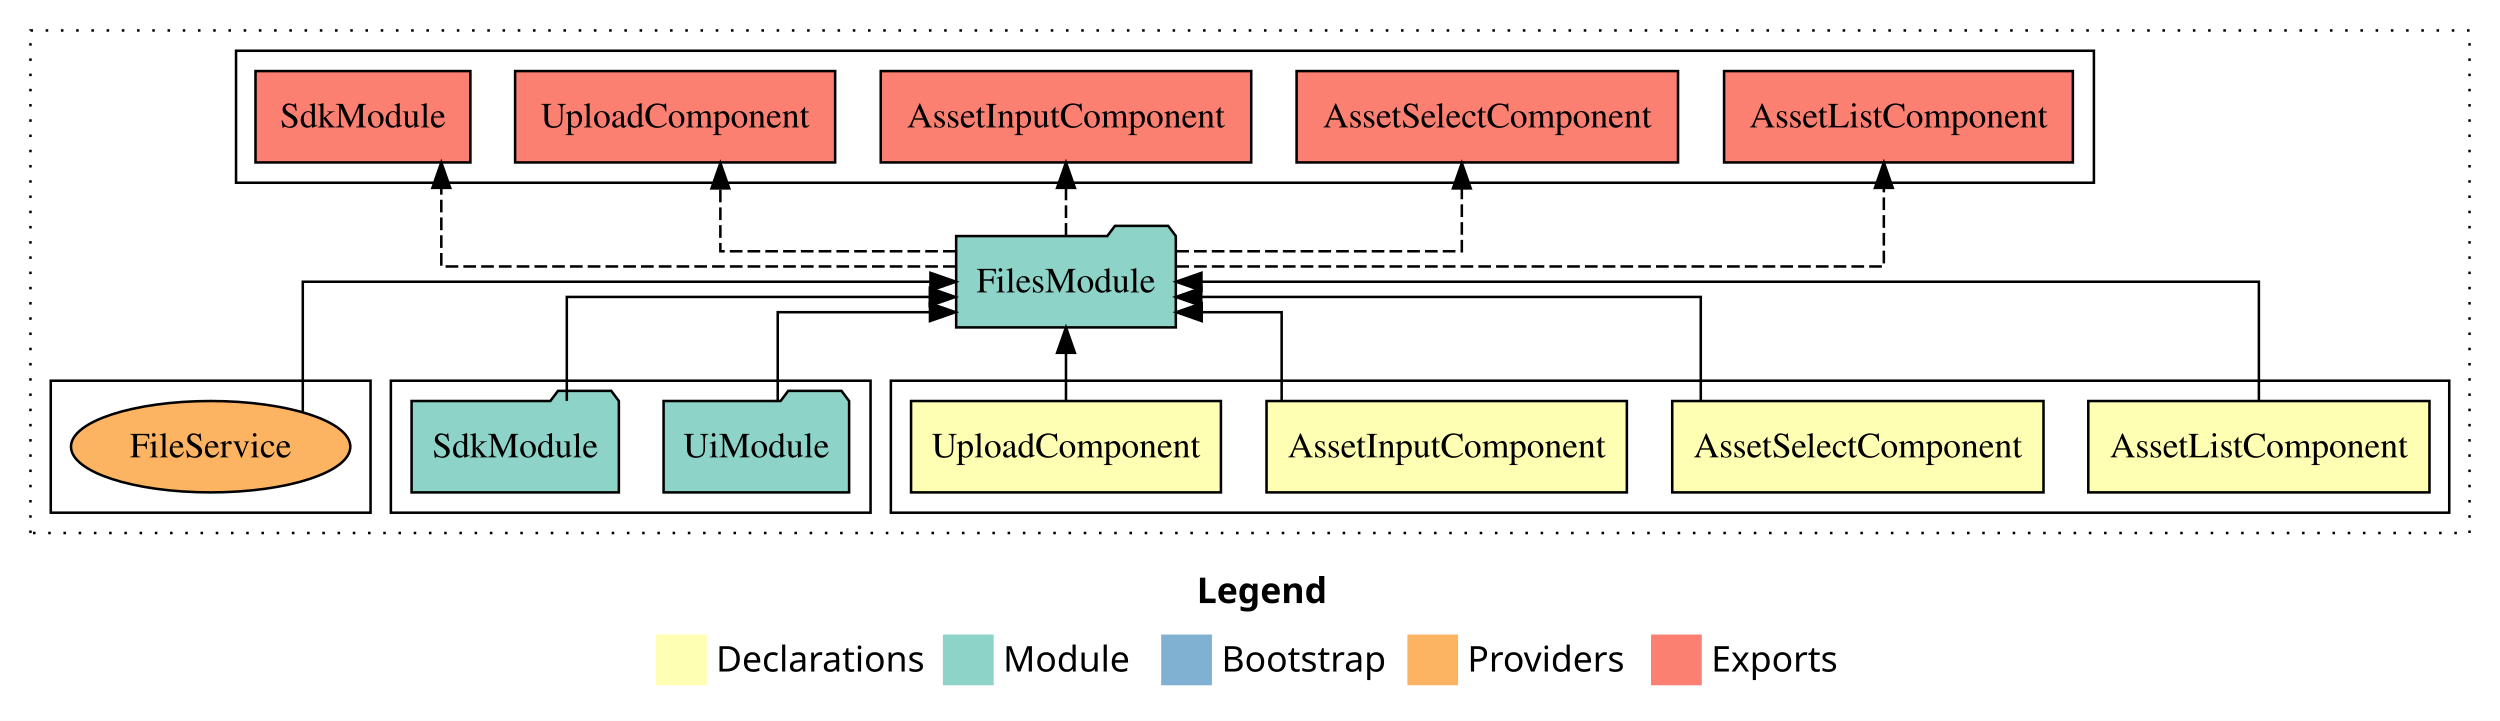
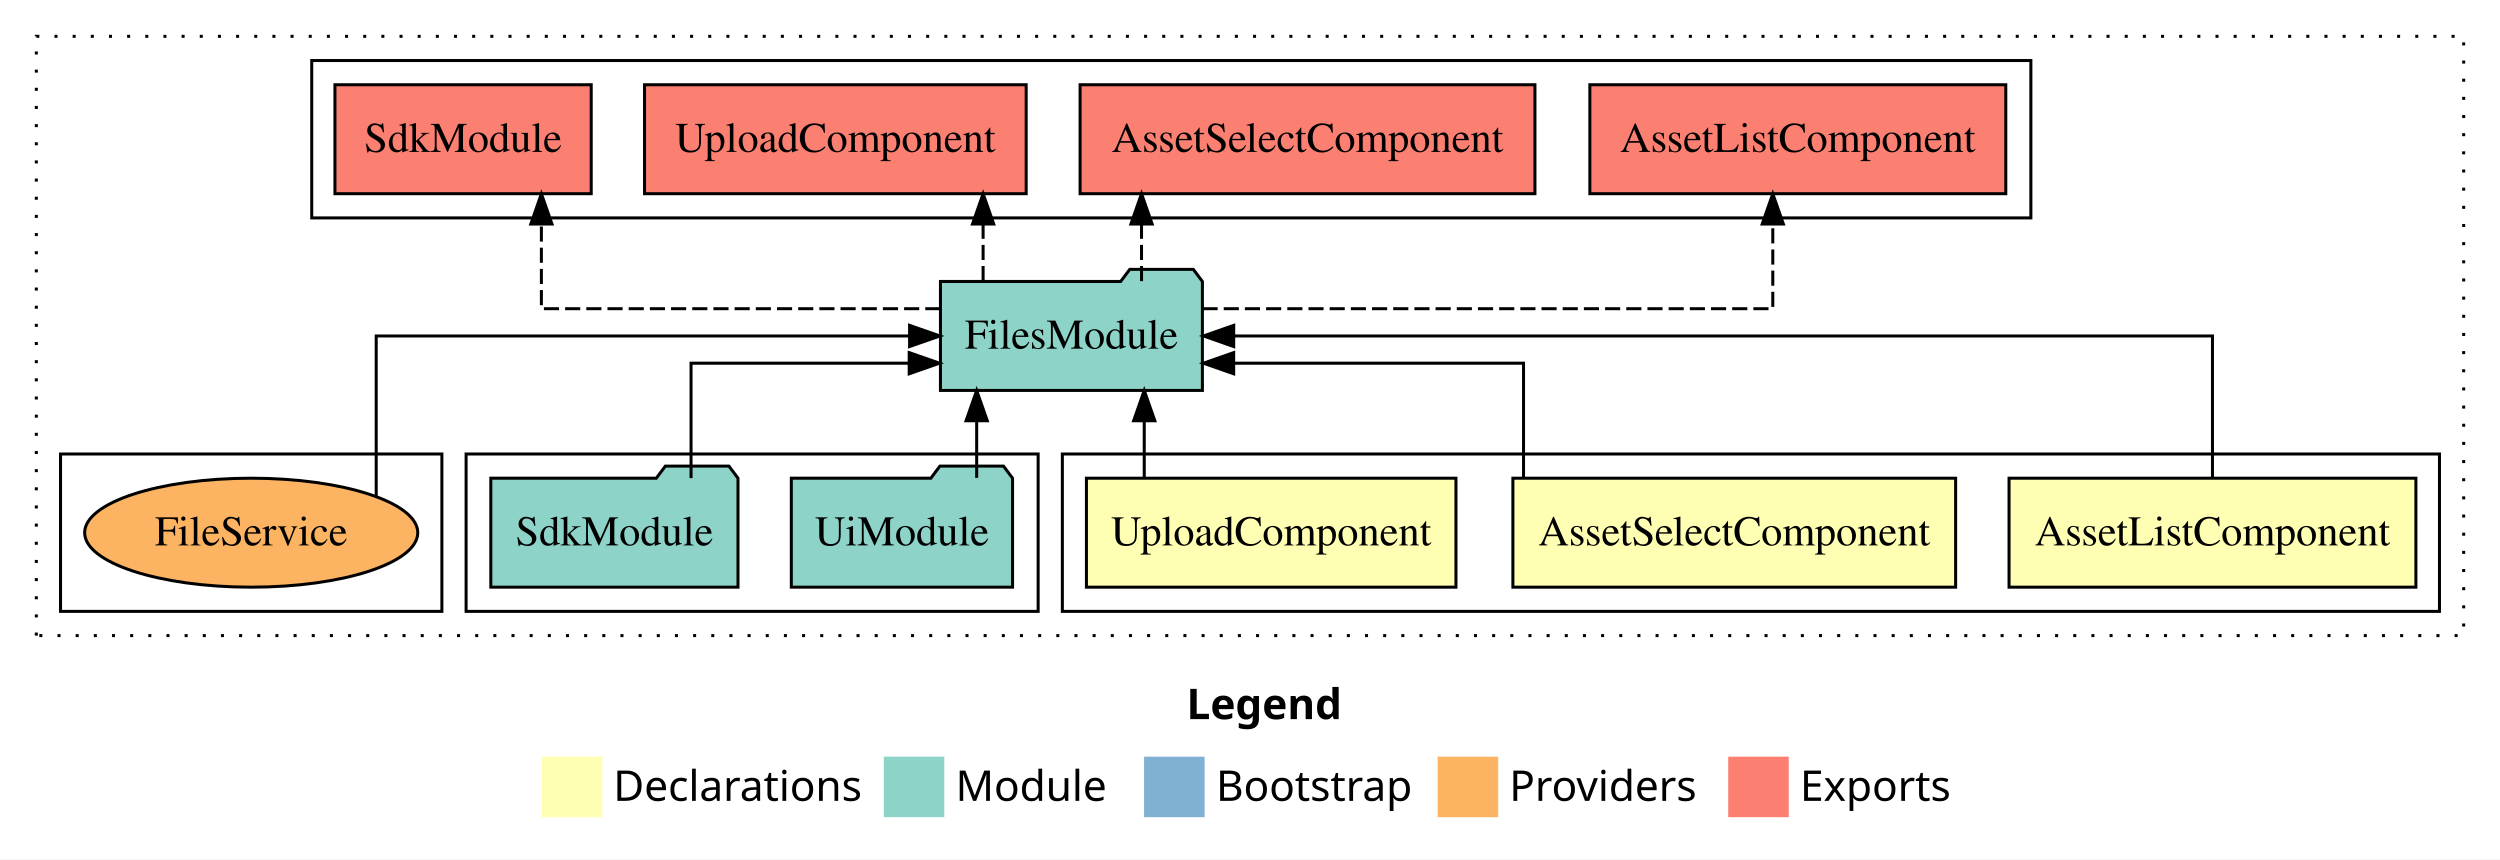
- <svg xmlns="http://www.w3.org/2000/svg" width="985pt" height="284pt" viewBox="0.00 0.00 985.00 284.00">
+ <svg xmlns="http://www.w3.org/2000/svg" width="826pt" height="284pt" viewBox="0.00 0.00 826.00 284.00">
  <g id="graph0" class="graph" transform="scale(1 1) rotate(0) translate(4 280)">
-     <polygon fill="#ffffff" stroke="transparent" points="-4,4 -4,-280 981,-280 981,4 -4,4" />
-     <text text-anchor="start" x="467.509" y="-42.4" font-family="sans-serif" font-weight="bold" font-size="14.00" fill="#000000">Legend</text>
-     <polygon fill="#ffffb3" stroke="transparent" points="254.5,-10 254.5,-30 274.5,-30 274.5,-10 254.5,-10" />
-     <text text-anchor="start" x="278.129" y="-15.4" font-family="sans-serif" font-size="14.00" fill="#000000">  Declarations</text>
-     <polygon fill="#8dd3c7" stroke="transparent" points="367.5,-10 367.5,-30 387.5,-30 387.5,-10 367.5,-10" />
-     <text text-anchor="start" x="391.225" y="-15.4" font-family="sans-serif" font-size="14.00" fill="#000000">  Module</text>
-     <polygon fill="#80b1d3" stroke="transparent" points="453.5,-10 453.5,-30 473.5,-30 473.5,-10 453.5,-10" />
-     <text text-anchor="start" x="477.281" y="-15.4" font-family="sans-serif" font-size="14.00" fill="#000000">  Bootstrap</text>
-     <polygon fill="#fdb462" stroke="transparent" points="550.5,-10 550.5,-30 570.5,-30 570.5,-10 550.5,-10" />
-     <text text-anchor="start" x="574.173" y="-15.4" font-family="sans-serif" font-size="14.00" fill="#000000">  Providers</text>
-     <polygon fill="#fb8072" stroke="transparent" points="646.5,-10 646.5,-30 666.5,-30 666.5,-10 646.5,-10" />
-     <text text-anchor="start" x="670.226" y="-15.4" font-family="sans-serif" font-size="14.00" fill="#000000">  Exports</text>
+     <polygon fill="#ffffff" stroke="transparent" points="-4,4 -4,-280 822,-280 822,4 -4,4" />
+     <text text-anchor="start" x="388.009" y="-42.4" font-family="sans-serif" font-weight="bold" font-size="14.00" fill="#000000">Legend</text>
+     <polygon fill="#ffffb3" stroke="transparent" points="175,-10 175,-30 195,-30 195,-10 175,-10" />
+     <text text-anchor="start" x="198.629" y="-15.4" font-family="sans-serif" font-size="14.00" fill="#000000">  Declarations</text>
+     <polygon fill="#8dd3c7" stroke="transparent" points="288,-10 288,-30 308,-30 308,-10 288,-10" />
+     <text text-anchor="start" x="311.725" y="-15.4" font-family="sans-serif" font-size="14.00" fill="#000000">  Module</text>
+     <polygon fill="#80b1d3" stroke="transparent" points="374,-10 374,-30 394,-30 394,-10 374,-10" />
+     <text text-anchor="start" x="397.781" y="-15.4" font-family="sans-serif" font-size="14.00" fill="#000000">  Bootstrap</text>
+     <polygon fill="#fdb462" stroke="transparent" points="471,-10 471,-30 491,-30 491,-10 471,-10" />
+     <text text-anchor="start" x="494.673" y="-15.4" font-family="sans-serif" font-size="14.00" fill="#000000">  Providers</text>
+     <polygon fill="#fb8072" stroke="transparent" points="567,-10 567,-30 587,-30 587,-10 567,-10" />
+     <text text-anchor="start" x="590.726" y="-15.4" font-family="sans-serif" font-size="14.00" fill="#000000">  Exports</text>
    <g id="clust1" class="cluster">
-       <polygon fill="none" stroke="#000000" stroke-dasharray="1,5" points="8,-70 8,-268 969,-268 969,-70 8,-70" />
+       <polygon fill="none" stroke="#000000" stroke-dasharray="1,5" points="8,-70 8,-268 810,-268 810,-70 8,-70" />
    </g>
    <g id="clust2" class="cluster">
-       <polygon fill="none" stroke="#000000" points="347,-78 347,-130 961,-130 961,-78 347,-78" />
+       <polygon fill="none" stroke="#000000" points="347,-78 347,-130 802,-130 802,-78 347,-78" />
+     </g>
+     <g id="clust6" class="cluster">
+       <polygon fill="none" stroke="#000000" points="150,-78 150,-130 339,-130 339,-78 150,-78" />
    </g>
    <g id="clust7" class="cluster">
-       <polygon fill="none" stroke="#000000" points="150,-78 150,-130 339,-130 339,-78 150,-78" />
+       <polygon fill="none" stroke="#000000" points="99,-208 99,-260 667,-260 667,-208 99,-208" />
    </g>
-     <g id="clust8" class="cluster">
-       <polygon fill="none" stroke="#000000" points="89,-208 89,-260 821,-260 821,-208 89,-208" />
-     </g>
-     <g id="clust10" class="cluster">
+     <g id="clust9" class="cluster">
      <polygon fill="none" stroke="#000000" points="16,-78 16,-130 142,-130 142,-78 16,-78" />
    </g>
    <g id="node1" class="node">
-       <polygon fill="#ffffb3" stroke="#000000" points="953.212,-122 818.788,-122 818.788,-86 953.212,-86 953.212,-122" />
-       <text text-anchor="middle" x="886" y="-99.8" font-family="Times,serif" font-size="14.00" fill="#000000">AssetListComponent</text>
+       <polygon fill="#ffffb3" stroke="#000000" points="794.212,-122 659.788,-122 659.788,-86 794.212,-86 794.212,-122" />
+       <text text-anchor="middle" x="727" y="-99.8" font-family="Times,serif" font-size="14.00" fill="#000000">AssetListComponent</text>
    </g>
-     <g id="node5" class="node">
-       <polygon fill="#8dd3c7" stroke="#000000" points="459.273,-187 456.273,-191 435.273,-191 432.273,-187 372.727,-187 372.727,-151 459.273,-151 459.273,-187" />
-       <text text-anchor="middle" x="416" y="-164.8" font-family="Times,serif" font-size="14.00" fill="#000000">FilesModule</text>
+     <g id="node4" class="node">
+       <polygon fill="#8dd3c7" stroke="#000000" points="393.273,-187 390.273,-191 369.273,-191 366.273,-187 306.727,-187 306.727,-151 393.273,-151 393.273,-187" />
+       <text text-anchor="middle" x="350" y="-164.8" font-family="Times,serif" font-size="14.00" fill="#000000">FilesModule</text>
    </g>
    <g id="edge1" class="edge">
-       <path fill="none" stroke="#000000" d="M886,-122.106C886,-141.339 886,-169 886,-169 886,-169 469.374,-169 469.374,-169" />
-       <polygon fill="#000000" stroke="#000000" points="469.374,-165.5 459.374,-169 469.374,-172.5 469.374,-165.5" />
+       <path fill="none" stroke="#000000" d="M727,-122.106C727,-141.339 727,-169 727,-169 727,-169 403.615,-169 403.615,-169" />
+       <polygon fill="#000000" stroke="#000000" points="403.615,-165.5 393.615,-169 403.615,-172.5 403.615,-165.5" />
    </g>
    <g id="node2" class="node">
-       <polygon fill="#ffffb3" stroke="#000000" points="801.141,-122 654.859,-122 654.859,-86 801.141,-86 801.141,-122" />
-       <text text-anchor="middle" x="728" y="-99.8" font-family="Times,serif" font-size="14.00" fill="#000000">AssetSelectComponent</text>
+       <polygon fill="#ffffb3" stroke="#000000" points="642.141,-122 495.859,-122 495.859,-86 642.141,-86 642.141,-122" />
+       <text text-anchor="middle" x="569" y="-99.8" font-family="Times,serif" font-size="14.00" fill="#000000">AssetSelectComponent</text>
    </g>
    <g id="edge2" class="edge">
-       <path fill="none" stroke="#000000" d="M666.107,-122.022C666.107,-139.373 666.107,-163 666.107,-163 666.107,-163 469.28,-163 469.28,-163" />
-       <polygon fill="#000000" stroke="#000000" points="469.28,-159.5 459.28,-163 469.28,-166.5 469.28,-159.5" />
+       <path fill="none" stroke="#000000" d="M499.375,-122.027C499.375,-138.398 499.375,-160 499.375,-160 499.375,-160 403.607,-160 403.607,-160" />
+       <polygon fill="#000000" stroke="#000000" points="403.607,-156.5 393.607,-160 403.607,-163.5 403.607,-156.5" />
    </g>
    <g id="node3" class="node">
-       <polygon fill="#ffffb3" stroke="#000000" points="636.985,-122 495.015,-122 495.015,-86 636.985,-86 636.985,-122" />
-       <text text-anchor="middle" x="566" y="-99.8" font-family="Times,serif" font-size="14.00" fill="#000000">AssetInputComponent</text>
-     </g>
-     <g id="edge3" class="edge">
-       <path fill="none" stroke="#000000" d="M500.969,-122.24C500.969,-137.571 500.969,-157 500.969,-157 500.969,-157 469.48,-157 469.48,-157" />
-       <polygon fill="#000000" stroke="#000000" points="469.48,-153.5 459.48,-157 469.48,-160.5 469.48,-153.5" />
-     </g>
-     <g id="node4" class="node">
      <polygon fill="#ffffb3" stroke="#000000" points="477.045,-122 354.955,-122 354.955,-86 477.045,-86 477.045,-122" />
      <text text-anchor="middle" x="416" y="-99.8" font-family="Times,serif" font-size="14.00" fill="#000000">UploadComponent</text>
    </g>
-     <g id="edge4" class="edge">
-       <path fill="none" stroke="#000000" d="M416,-122.106C416,-122.106 416,-140.991 416,-140.991" />
-       <polygon fill="#000000" stroke="#000000" points="412.5,-140.991 416,-150.991 419.5,-140.991 412.5,-140.991" />
+     <g id="edge3" class="edge">
+       <path fill="none" stroke="#000000" d="M374.057,-122.106C374.057,-122.106 374.057,-140.991 374.057,-140.991" />
+       <polygon fill="#000000" stroke="#000000" points="370.557,-140.991 374.057,-150.991 377.557,-140.991 370.557,-140.991" />
+     </g>
+     <g id="node7" class="node">
+       <polygon fill="#fb8072" stroke="#000000" points="658.712,-252 521.288,-252 521.288,-216 658.712,-216 658.712,-252" />
+       <text text-anchor="middle" x="590" y="-229.8" font-family="Times,serif" font-size="14.00" fill="#000000">AssetListComponent </text>
+     </g>
+     <g id="edge6" class="edge">
+       <path fill="none" stroke="#000000" stroke-dasharray="5,2" d="M393.315,-178C460.387,-178 581.732,-178 581.732,-178 581.732,-178 581.732,-205.973 581.732,-205.973" />
+       <polygon fill="#000000" stroke="#000000" points="578.232,-205.973 581.732,-215.973 585.232,-205.973 578.232,-205.973" />
    </g>
    <g id="node8" class="node">
-       <polygon fill="#fb8072" stroke="#000000" points="812.712,-252 675.288,-252 675.288,-216 812.712,-216 812.712,-252" />
-       <text text-anchor="middle" x="744" y="-229.8" font-family="Times,serif" font-size="14.00" fill="#000000">AssetListComponent </text>
+       <polygon fill="#fb8072" stroke="#000000" points="503.141,-252 352.859,-252 352.859,-216 503.141,-216 503.141,-252" />
+       <text text-anchor="middle" x="428" y="-229.8" font-family="Times,serif" font-size="14.00" fill="#000000">AssetSelectComponent </text>
    </g>
    <g id="edge7" class="edge">
-       <path fill="none" stroke="#000000" stroke-dasharray="5,2" d="M459.458,-175C547.413,-175 738.232,-175 738.232,-175 738.232,-175 738.232,-205.977 738.232,-205.977" />
-       <polygon fill="#000000" stroke="#000000" points="734.732,-205.977 738.232,-215.977 741.732,-205.977 734.732,-205.977" />
+       <path fill="none" stroke="#000000" stroke-dasharray="5,2" d="M373.158,-187.106C373.158,-187.106 373.158,-205.991 373.158,-205.991" />
+       <polygon fill="#000000" stroke="#000000" points="369.658,-205.991 373.158,-215.991 376.658,-205.991 369.658,-205.991" />
    </g>
    <g id="node9" class="node">
-       <polygon fill="#fb8072" stroke="#000000" points="657.141,-252 506.859,-252 506.859,-216 657.141,-216 657.141,-252" />
-       <text text-anchor="middle" x="582" y="-229.8" font-family="Times,serif" font-size="14.00" fill="#000000">AssetSelectComponent </text>
+       <polygon fill="#fb8072" stroke="#000000" points="335.044,-252 208.956,-252 208.956,-216 335.044,-216 335.044,-252" />
+       <text text-anchor="middle" x="272" y="-229.8" font-family="Times,serif" font-size="14.00" fill="#000000">UploadComponent </text>
    </g>
    <g id="edge8" class="edge">
-       <path fill="none" stroke="#000000" stroke-dasharray="5,2" d="M459.444,-181C505.591,-181 571.961,-181 571.961,-181 571.961,-181 571.961,-205.76 571.961,-205.76" />
-       <polygon fill="#000000" stroke="#000000" points="568.461,-205.76 571.961,-215.76 575.461,-205.76 568.461,-205.76" />
+       <path fill="none" stroke="#000000" stroke-dasharray="5,2" d="M320.818,-187.106C320.818,-187.106 320.818,-205.991 320.818,-205.991" />
+       <polygon fill="#000000" stroke="#000000" points="317.318,-205.991 320.818,-215.991 324.318,-205.991 317.318,-205.991" />
    </g>
    <g id="node10" class="node">
-       <polygon fill="#fb8072" stroke="#000000" points="488.985,-252 343.015,-252 343.015,-216 488.985,-216 488.985,-252" />
-       <text text-anchor="middle" x="416" y="-229.8" font-family="Times,serif" font-size="14.00" fill="#000000">AssetInputComponent </text>
+       <polygon fill="#fb8072" stroke="#000000" points="191.333,-252 106.667,-252 106.667,-216 191.333,-216 191.333,-252" />
+       <text text-anchor="middle" x="149" y="-229.8" font-family="Times,serif" font-size="14.00" fill="#000000">SdkModule </text>
    </g>
    <g id="edge9" class="edge">
-       <path fill="none" stroke="#000000" stroke-dasharray="5,2" d="M416,-187.106C416,-187.106 416,-205.991 416,-205.991" />
-       <polygon fill="#000000" stroke="#000000" points="412.5,-205.991 416,-215.991 419.5,-205.991 412.5,-205.991" />
+       <path fill="none" stroke="#000000" stroke-dasharray="5,2" d="M306.711,-178C254.851,-178 174.875,-178 174.875,-178 174.875,-178 174.875,-205.973 174.875,-205.973" />
+       <polygon fill="#000000" stroke="#000000" points="171.375,-205.973 174.875,-215.973 178.375,-205.973 171.375,-205.973" />
    </g>
-     <g id="node11" class="node">
-       <polygon fill="#fb8072" stroke="#000000" points="325.044,-252 198.956,-252 198.956,-216 325.044,-216 325.044,-252" />
-       <text text-anchor="middle" x="262" y="-229.8" font-family="Times,serif" font-size="14.00" fill="#000000">UploadComponent </text>
-     </g>
-     <g id="edge10" class="edge">
-       <path fill="none" stroke="#000000" stroke-dasharray="5,2" d="M372.539,-181C332.686,-181 279.825,-181 279.825,-181 279.825,-181 279.825,-205.76 279.825,-205.76" />
-       <polygon fill="#000000" stroke="#000000" points="276.325,-205.76 279.825,-215.76 283.325,-205.76 276.325,-205.76" />
-     </g>
-     <g id="node12" class="node">
-       <polygon fill="#fb8072" stroke="#000000" points="181.333,-252 96.667,-252 96.667,-216 181.333,-216 181.333,-252" />
-       <text text-anchor="middle" x="139" y="-229.8" font-family="Times,serif" font-size="14.00" fill="#000000">SdkModule </text>
-     </g>
-     <g id="edge11" class="edge">
-       <path fill="none" stroke="#000000" stroke-dasharray="5,2" d="M372.564,-175C301.907,-175 169.875,-175 169.875,-175 169.875,-175 169.875,-205.977 169.875,-205.977" />
-       <polygon fill="#000000" stroke="#000000" points="166.375,-205.977 169.875,-215.977 173.375,-205.977 166.375,-205.977" />
-     </g>
-     <g id="node6" class="node">
+     <g id="node5" class="node">
      <polygon fill="#8dd3c7" stroke="#000000" points="330.548,-122 327.548,-126 306.548,-126 303.548,-122 257.452,-122 257.452,-86 330.548,-86 330.548,-122" />
      <text text-anchor="middle" x="294" y="-99.8" font-family="Times,serif" font-size="14.00" fill="#000000">UiModule</text>
    </g>
-     <g id="edge5" class="edge">
-       <path fill="none" stroke="#000000" d="M302.424,-122.24C302.424,-137.571 302.424,-157 302.424,-157 302.424,-157 362.413,-157 362.413,-157" />
-       <polygon fill="#000000" stroke="#000000" points="362.413,-160.5 372.413,-157 362.413,-153.5 362.413,-160.5" />
+     <g id="edge4" class="edge">
+       <path fill="none" stroke="#000000" d="M318.694,-122.106C318.694,-122.106 318.694,-140.991 318.694,-140.991" />
+       <polygon fill="#000000" stroke="#000000" points="315.194,-140.991 318.694,-150.991 322.194,-140.991 315.194,-140.991" />
    </g>
-     <g id="node7" class="node">
+     <g id="node6" class="node">
      <polygon fill="#8dd3c7" stroke="#000000" points="239.833,-122 236.833,-126 215.833,-126 212.833,-122 158.167,-122 158.167,-86 239.833,-86 239.833,-122" />
      <text text-anchor="middle" x="199" y="-99.8" font-family="Times,serif" font-size="14.00" fill="#000000">SdkModule</text>
    </g>
-     <g id="edge6" class="edge">
-       <path fill="none" stroke="#000000" d="M219.322,-122.022C219.322,-139.373 219.322,-163 219.322,-163 219.322,-163 362.351,-163 362.351,-163" />
-       <polygon fill="#000000" stroke="#000000" points="362.351,-166.5 372.351,-163 362.351,-159.5 362.351,-166.5" />
+     <g id="edge5" class="edge">
+       <path fill="none" stroke="#000000" d="M224.322,-122.027C224.322,-138.398 224.322,-160 224.322,-160 224.322,-160 296.397,-160 296.397,-160" />
+       <polygon fill="#000000" stroke="#000000" points="296.397,-163.5 306.397,-160 296.397,-156.5 296.397,-163.5" />
    </g>
-     <g id="node13" class="node">
+     <g id="node11" class="node">
      <ellipse fill="#fdb462" stroke="#000000" cx="79" cy="-104" rx="55.029" ry="18" />
      <text text-anchor="middle" x="79" y="-99.8" font-family="Times,serif" font-size="14.00" fill="#000000">FileService</text>
    </g>
-     <g id="edge12" class="edge">
-       <path fill="none" stroke="#000000" d="M115.299,-117.785C115.299,-136.865 115.299,-169 115.299,-169 115.299,-169 362.597,-169 362.597,-169" />
-       <polygon fill="#000000" stroke="#000000" points="362.597,-172.5 372.597,-169 362.597,-165.5 362.597,-172.5" />
+     <g id="edge10" class="edge">
+       <path fill="none" stroke="#000000" d="M120.299,-115.922C120.299,-134.687 120.299,-169 120.299,-169 120.299,-169 296.525,-169 296.525,-169" />
+       <polygon fill="#000000" stroke="#000000" points="296.525,-172.5 306.525,-169 296.525,-165.5 296.525,-172.5" />
    </g>
  </g>
</svg>
